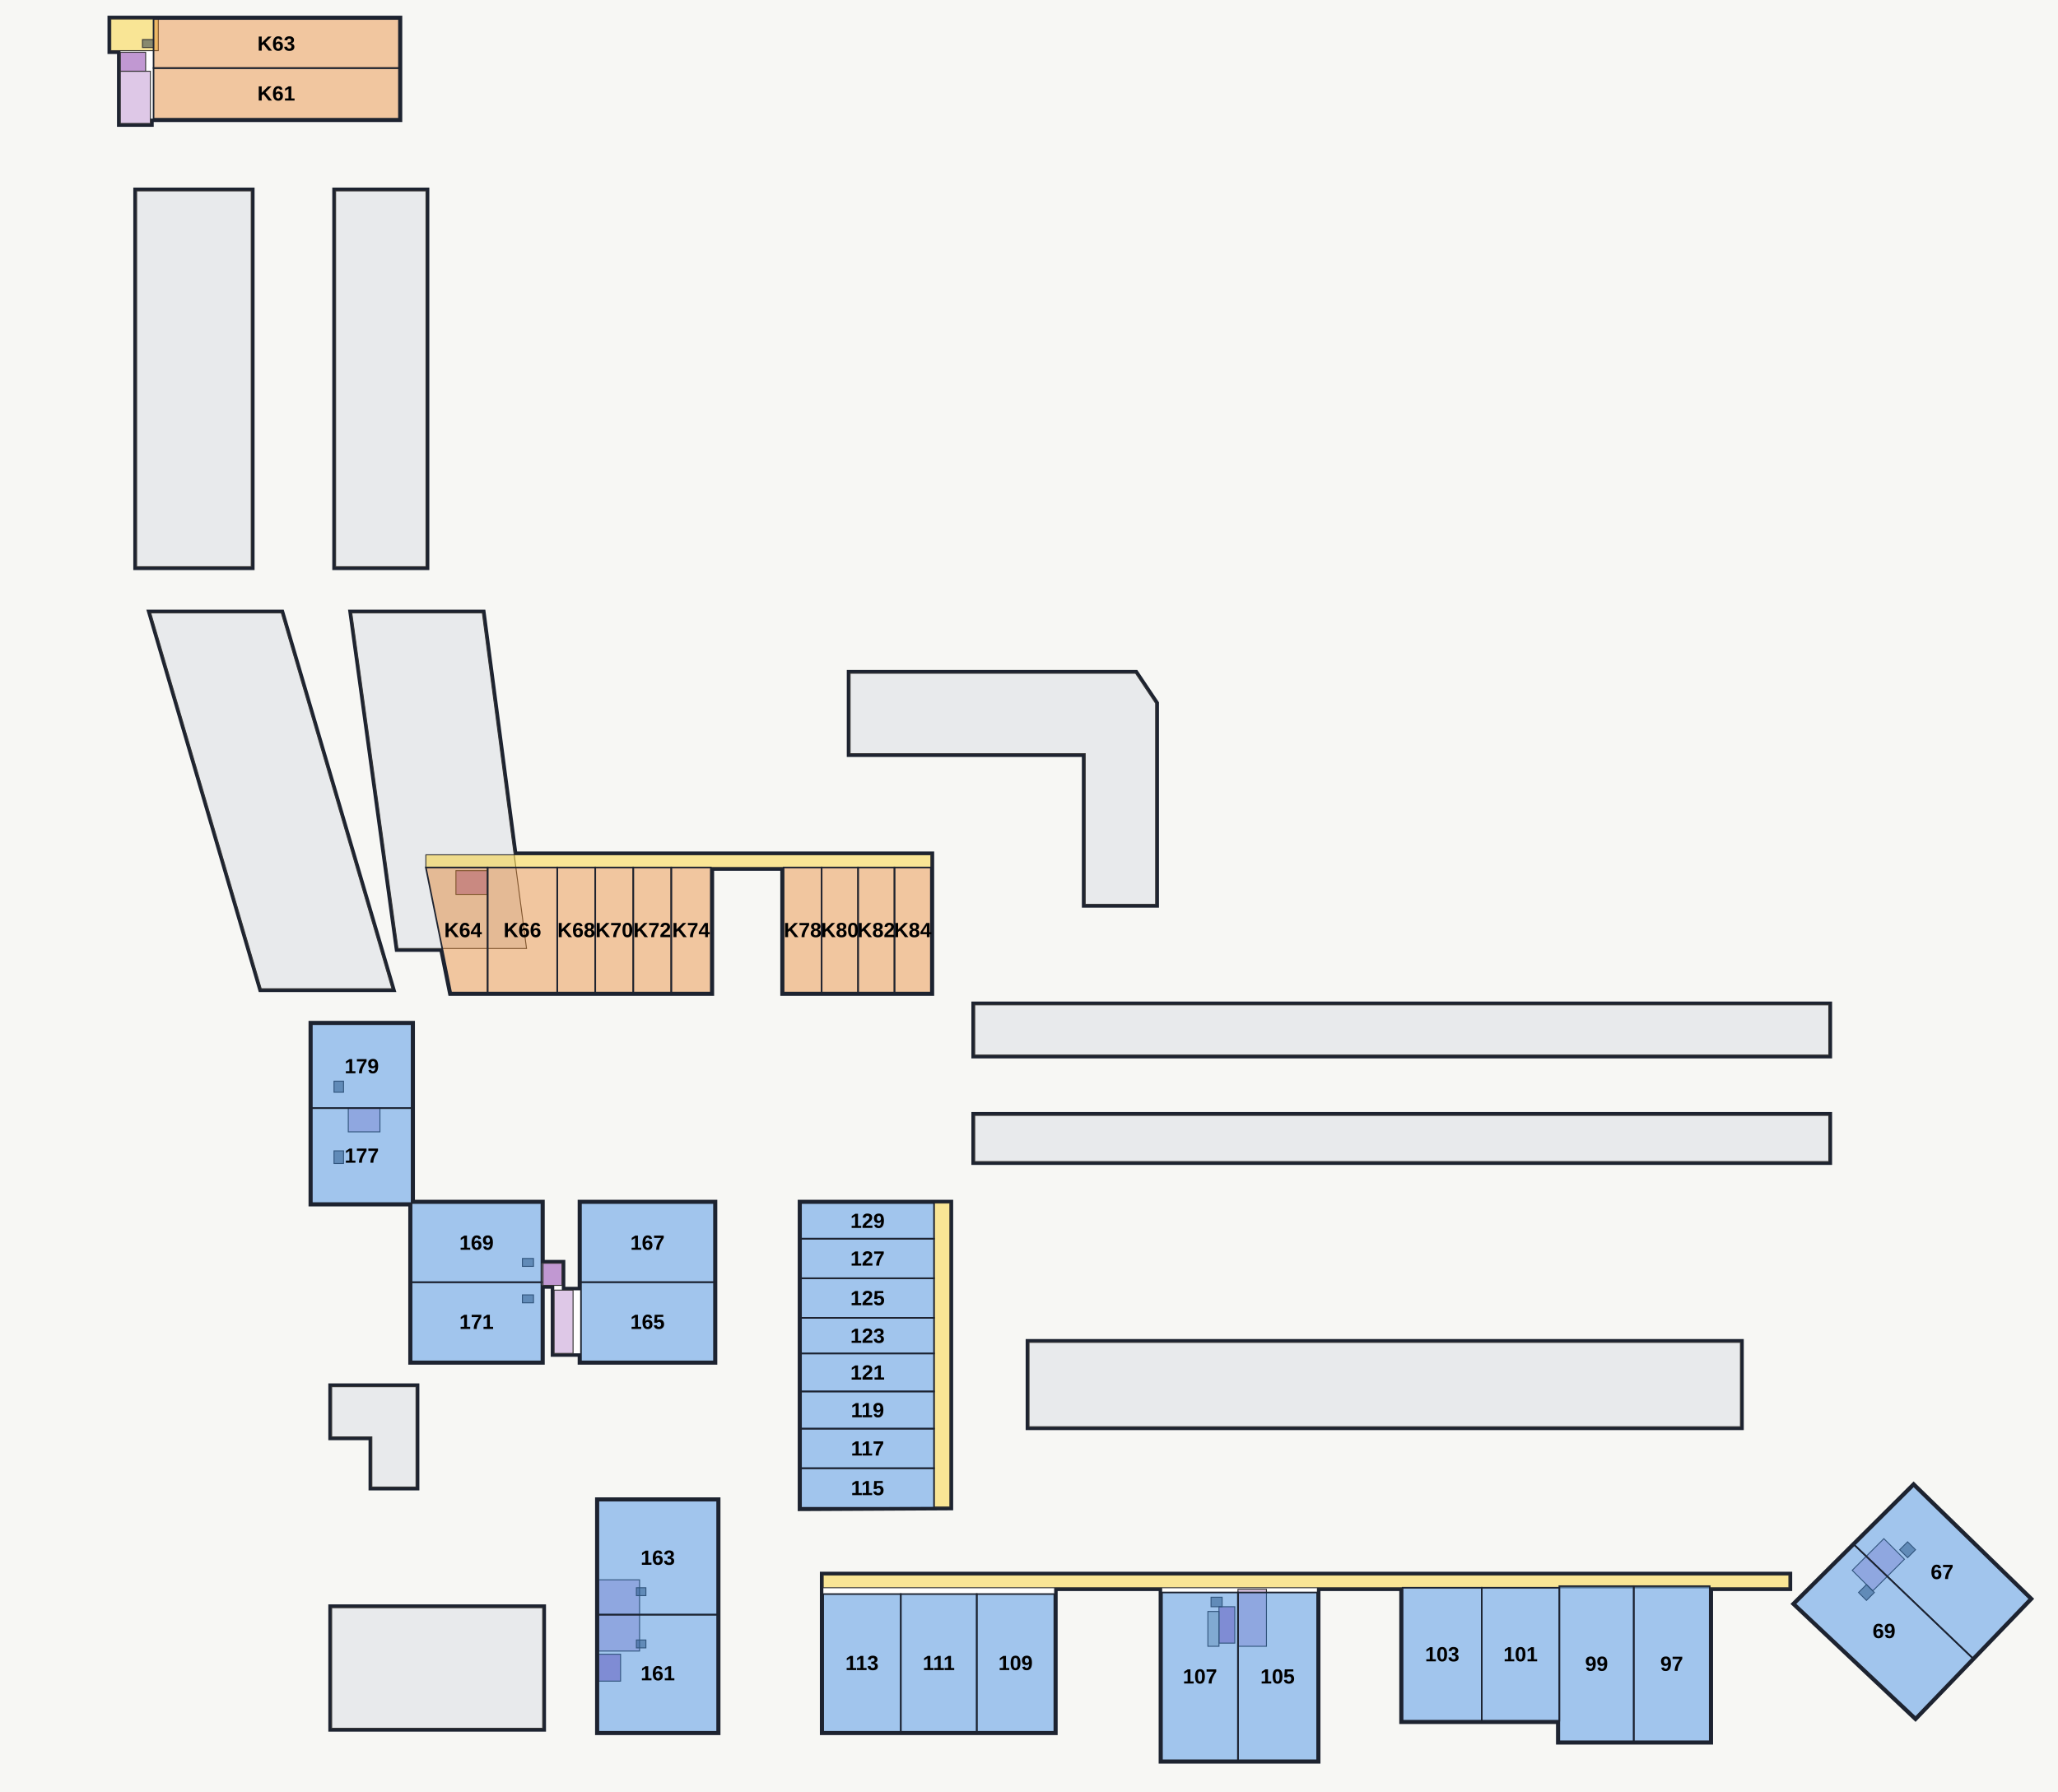
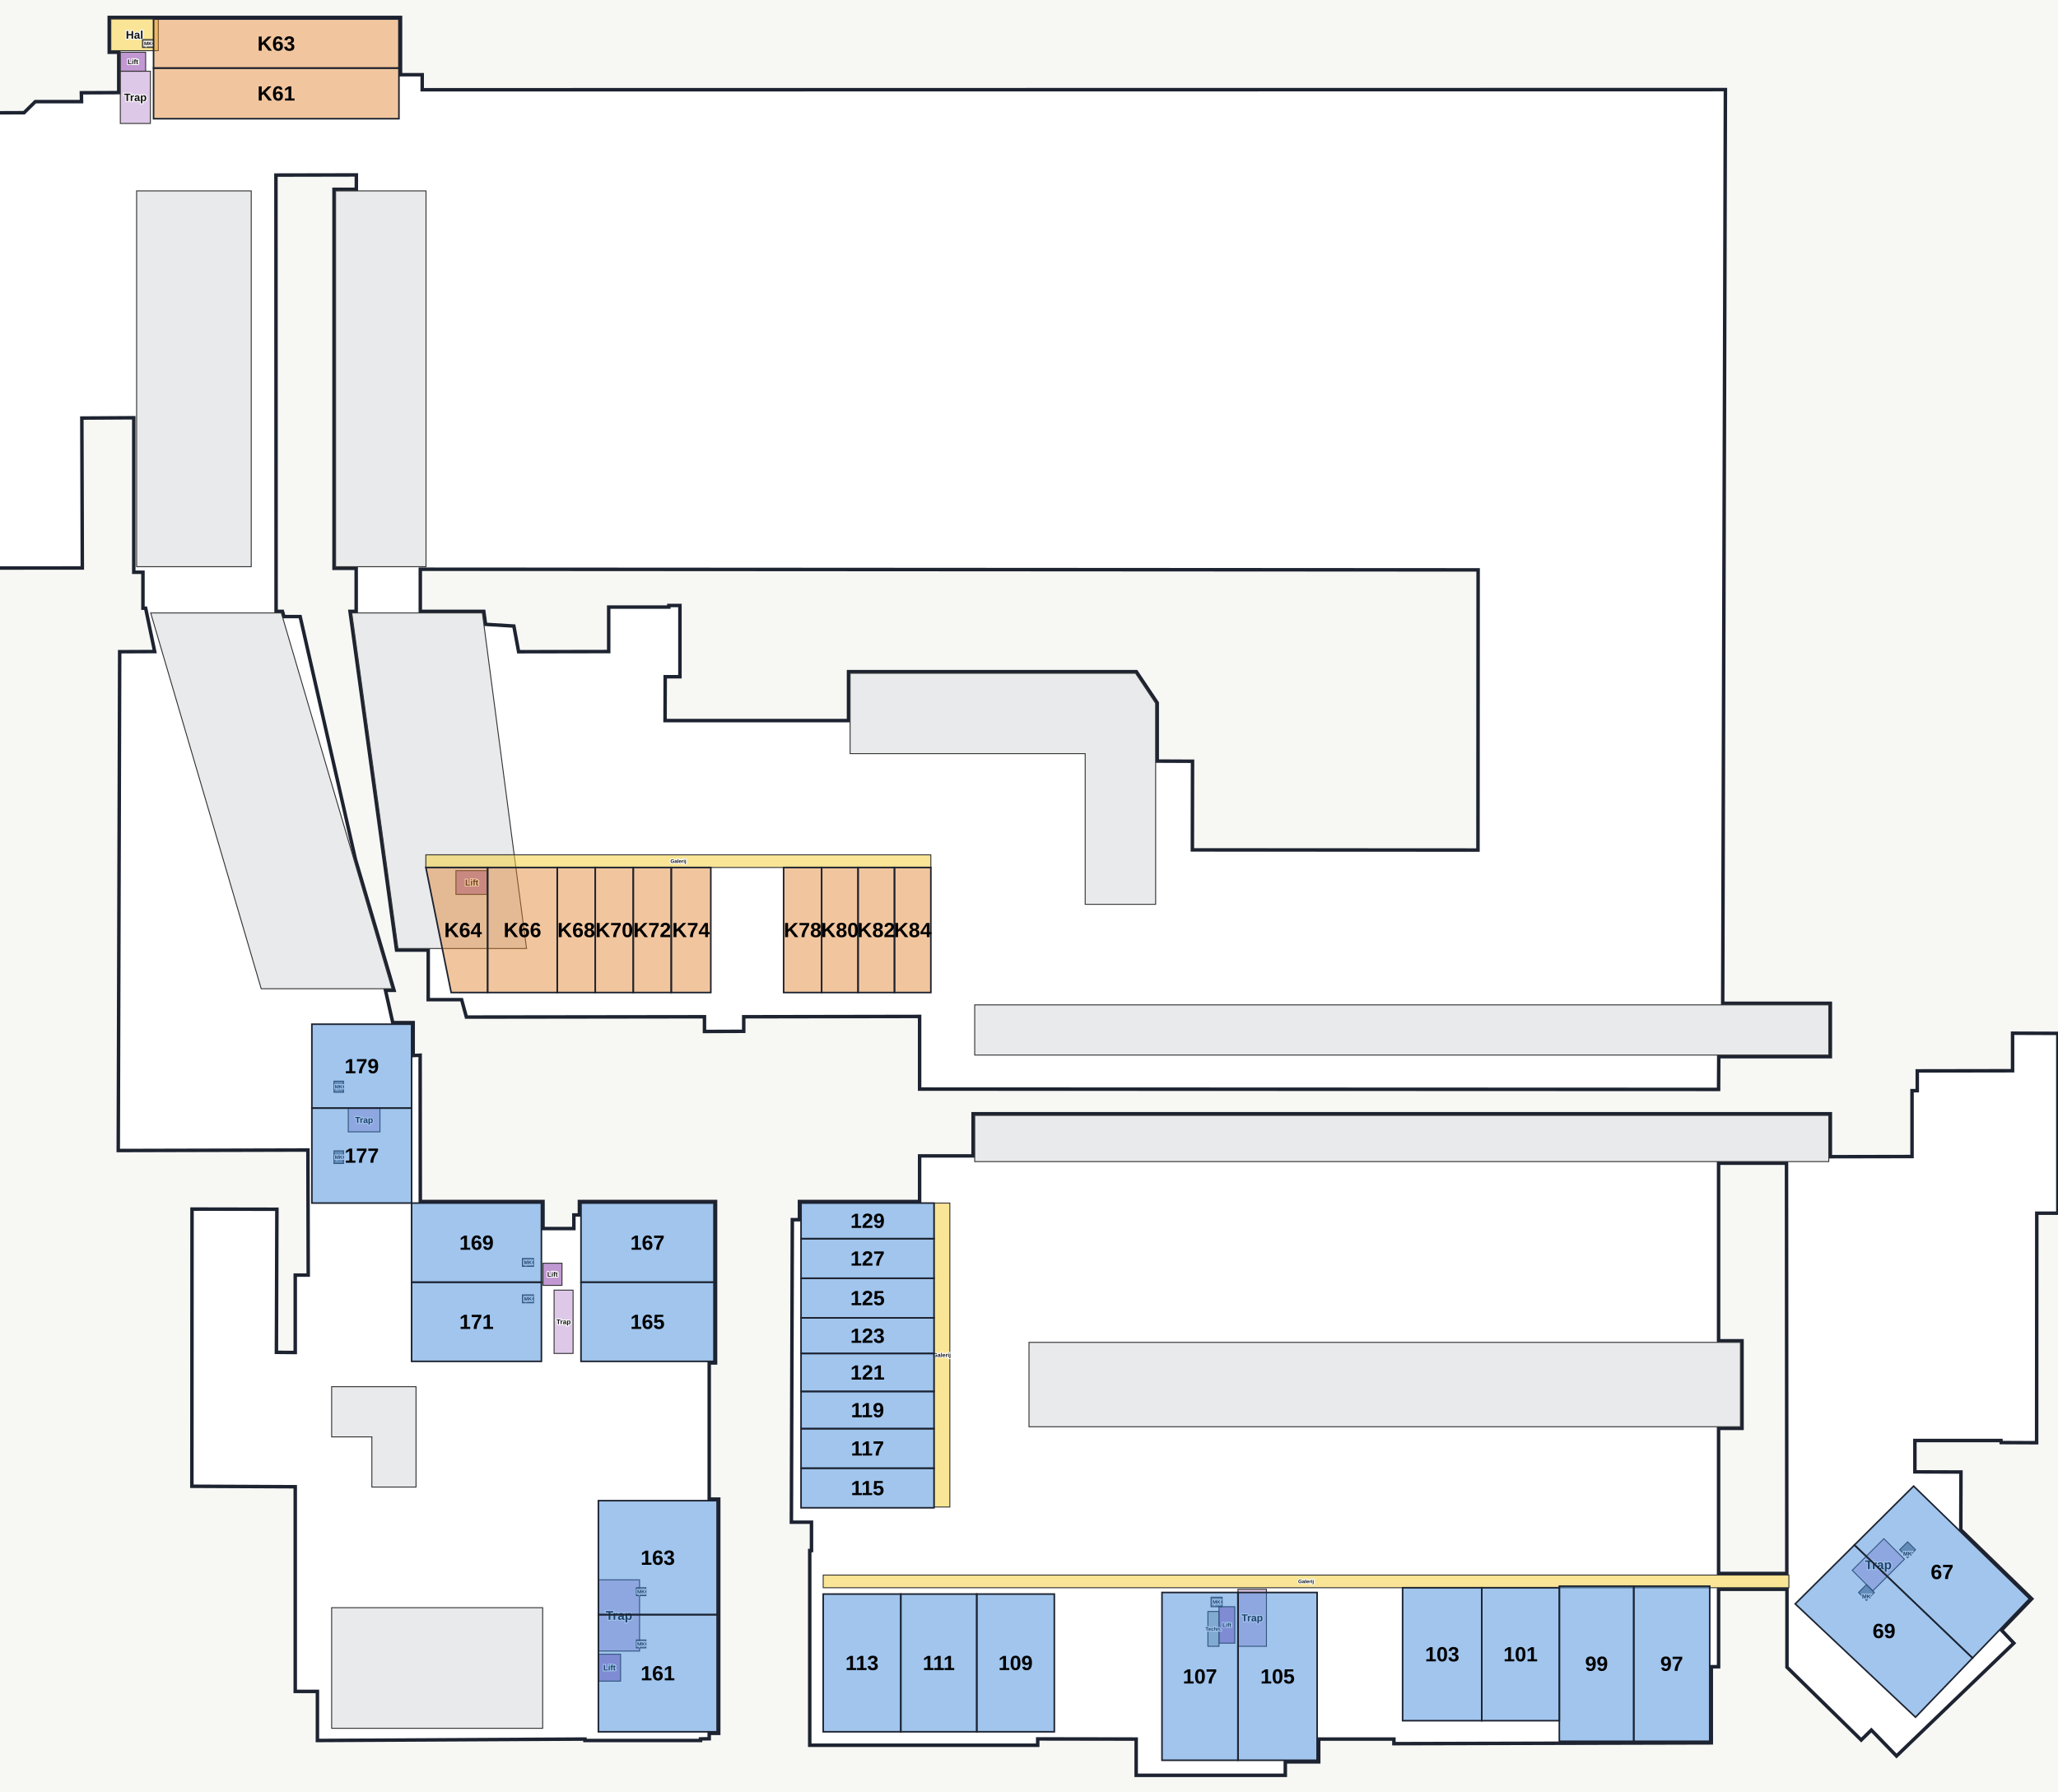
<svg xmlns="http://www.w3.org/2000/svg" viewBox="30 0 1300 1132" font-family="Arial,sans-serif">
  <rect x="30" y="0" width="1300" height="1132" fill="#f7f7f4" />
-   <path fill="#ffffff" stroke="#1d2330" stroke-width="2.2" fill-rule="evenodd" d="M1238.8,937.4 L1162.6,1013.2 L1240.0,1086.2 L1313.4,1010.0Z M1186.2,667.5 L1186.2,633.8 L644.7,633.8 L644.7,667.5Z M1186.2,703.6 L644.7,703.6 L644.7,734.8 L1186.2,734.8Z M549.0,1095.0 L697.0,1095.0 L697.0,1004.0 L763.0,1004.0 L763.0,1113.0 L863.0,1113.0 L863.0,1004.0 L915.0,1004.0 L915.0,1088.0 L1014.0,1088.0 L1014.0,1101.0 L1111.0,1101.0 L1111.0,1004.0 L1161.0,1004.0 L1161.0,994.0 L549.0,994.0Z M1130.4,902.3 L1130.4,847.0 L679.0,847.0 L679.0,902.3Z M566.0,424.3 L566.0,477.1 L714.5,477.1 L714.5,572.3 L761.0,572.3 L761.0,444.0 L747.8,424.3Z M535.0,953.5 L631.0,953.0 L631.0,759.0 L535.0,759.0Z M314.2,628.0 L480.0,628.0 L480.0,549.0 L524.0,549.0 L524.0,628.0 L619.0,628.0 L619.0,539.0 L355.7,539.0 L335.6,386.2 L251.1,386.2 L280.5,600.2 L308.6,600.2Z M407.0,947.0 L407.0,1095.0 L484.0,1095.0 L484.0,947.0Z M226.0,761.0 L289.0,761.0 L289.0,861.0 L373.0,861.0 L373.0,813.0 L379.0,813.0 L379.0,856.0 L396.0,856.0 L396.0,861.0 L482.0,861.0 L482.0,759.0 L396.0,759.0 L396.0,814.0 L386.0,814.0 L386.0,797.0 L373.0,797.0 L373.0,759.0 L291.0,759.0 L291.0,646.0 L226.0,646.0Z M373.8,1092.8 L373.8,1014.6 L238.5,1014.6 L238.5,1092.8Z M300.1,119.6 L241.0,119.6 L241.0,359.0 L300.1,359.0Z M238.5,875.0 L238.5,908.7 L263.9,908.7 L263.9,940.4 L293.8,940.4 L293.8,875.0Z M126.0,79.0 L126.0,76.0 L283.0,76.0 L283.0,11.0 L99.0,11.0 L99.0,33.0 L105.0,33.0 L105.0,79.0Z M278.9,625.6 L208.4,386.2 L123.9,386.2 L194.3,625.6Z M189.7,359.0 L189.7,119.6 L115.3,119.6 L115.3,359.0Z" />
+   <path fill="#ffffff" stroke="#1d2330" stroke-width="2.2" fill-rule="evenodd" d="M530.5,770.5 L529.9,961.6 L542.6,961.6 L542.6,979.5 L541.5,979.5 L541.5,1102.5 L685.5,1102.5 L685.5,1098.5 L747.7,1098.6 L747.7,1121.5 L841.9,1121.5 L841.9,1113.0 L863.0,1113.0 L863.0,1098.6 L910.5,1098.6 L910.5,1101.5 L1111.0,1101.0 L1111.0,1052.9 L1115.6,1052.9 L1115.6,1004.0 L1158.8,1004.0 L1158.8,1053.2 L1205.7,1099.2 L1212.1,1092.9 L1228.0,1109.3 L1302.1,1038.0 L1294.3,1029.8 L1313.4,1010.0 L1268.6,966.4 L1268.7,929.9 L1239.6,929.8 L1239.6,910.0 L1294.0,910.0 L1294.1,911.3 L1316.5,911.4 L1316.6,766.4 L1329.9,766.4 L1329.9,652.8 L1301.3,652.7 L1301.3,676.4 L1241.1,676.5 L1241.1,689.0 L1237.8,689.0 L1237.8,730.6 L1186.2,730.7 L1186.2,703.6 L644.7,703.6 L644.7,730.2 L610.9,730.2 L610.9,759.0 L535.0,759.0 L535.0,770.5Z M1158.7,994.0 L1115.6,994.0 L1115.6,902.3 L1130.4,902.3 L1130.4,847.0 L1115.6,847.0 L1115.6,734.8 L1158.5,734.8Z M81.4,58.6 L81.5,64.2 L52.3,64.2 L45.2,71.2 L18.4,71.3 L-5.6,47.4 L-71.8,113.7 L-71.8,313.5 L-57.0,313.5 L-57.1,336.0 L-71.8,336.0 L-71.7,344.1 L-73.9,344.1 L-73.9,352.4 L-70.7,357.2 L-65.2,358.9 L82.0,358.8 L81.7,264.1 L114.5,263.9 L114.5,361.5 L120.3,361.5 L120.3,384.2 L122.0,384.2 L127.7,411.6 L105.6,411.7 L104.7,726.8 L224.5,726.5 L224.7,805.5 L216.5,805.5 L216.5,854.4 L204.6,854.3 L204.9,763.9 L151.3,763.8 L151.2,938.9 L216.5,939.2 L216.5,1068.5 L230.5,1068.5 L230.5,1099.5 L399.5,1098.6 L399.5,1099.5 L472.5,1099.5 L472.5,1098.5 L478.0,1098.4 L478.0,1095.0 L484.0,1095.0 L484.0,947.0 L478.0,947.0 L478.0,861.0 L482.0,861.0 L482.0,759.0 L396.0,759.0 L396.0,767.5 L392.5,767.5 L392.5,776.1 L373.0,776.1 L373.0,759.0 L295.5,759.0 L295.4,666.6 L291.0,666.8 L291.0,646.0 L278.1,646.0 L273.5,625.6 L278.9,625.6 L254.5,542.7 L219.6,389.5 L209.4,389.5 L208.4,386.2 L204.4,386.2 L204.3,110.6 L255.1,110.5 L255.1,119.6 L241.0,119.6 L241.0,359.0 L255.0,359.0 L255.0,386.2 L251.1,386.2 L280.5,600.2 L300.5,600.2 L300.5,631.5 L321.6,631.5 L324.6,642.5 L475.0,642.3 L475.0,651.6 L499.8,651.5 L499.8,642.3 L610.9,642.1 L610.9,688.0 L1115.6,688.2 L1115.7,667.5 L1186.2,667.5 L1186.2,633.8 L1118.2,633.8 L1119.9,56.6 L296.7,56.7 L296.7,47.2 L283.0,47.2 L283.0,11.0 L99.0,11.0 L99.0,33.0 L105.0,33.0 L105.0,58.5Z M295.5,386.2 L295.5,359.6 L963.7,360.0 L963.6,537.0 L783.2,536.9 L783.3,480.9 L761.0,480.8 L761.0,444.0 L747.8,424.3 L566.0,424.3 L566.0,455.2 L450.1,455.2 L450.2,427.5 L459.5,427.5 L459.5,382.5 L452.5,382.5 L452.5,383.5 L414.5,383.5 L414.5,411.6 L357.6,411.7 L354.6,395.5 L336.7,394.4 L335.6,386.2Z" />
  <polygon id="2-DAK-1" points="116.3,120.6 188.7,120.6 188.7,358.0 116.3,358.0" fill="#d5d8dc" fill-opacity="0.55" stroke="#333" stroke-width="0.6" />
  <polygon id="2-DAK-2" points="242.0,120.6 299.1,120.6 299.1,358.0 242.0,358.0" fill="#d5d8dc" fill-opacity="0.55" stroke="#333" stroke-width="0.6" />
  <polygon id="2-DAK-3" points="125.2,387.2 207.7,387.2 277.6,624.6 195.0,624.6" fill="#d5d8dc" fill-opacity="0.55" stroke="#333" stroke-width="0.6" />
  <polygon id="2-DAK-4" points="252.2,387.2 334.7,387.2 362.6,599.2 281.4,599.2" fill="#d5d8dc" fill-opacity="0.55" stroke="#333" stroke-width="0.6" />
  <polygon id="2-DAK-5" points="567.0,425.3 747.3,425.3 760.0,444.3 760.0,571.3 715.5,571.3 715.5,476.1 567.0,476.1" fill="#d5d8dc" fill-opacity="0.55" stroke="#333" stroke-width="0.6" />
  <polygon id="2-DAK-6" points="645.7,634.8 1185.2,634.8 1185.2,666.5 645.7,666.5" fill="#d5d8dc" fill-opacity="0.55" stroke="#333" stroke-width="0.6" />
  <polygon id="2-DAK-7" points="645.7,704.6 1185.2,704.6 1185.2,733.8 645.7,733.8" fill="#d5d8dc" fill-opacity="0.55" stroke="#333" stroke-width="0.6" />
  <polygon id="2-DAK-8" points="680.0,848.0 1129.4,848.0 1129.4,901.3 680.0,901.3" fill="#d5d8dc" fill-opacity="0.55" stroke="#333" stroke-width="0.6" />
  <polygon id="2-DAK-9" points="239.5,876.0 292.8,876.0 292.8,939.4 264.9,939.4 264.9,907.7 239.5,907.7" fill="#d5d8dc" fill-opacity="0.55" stroke="#333" stroke-width="0.6" />
  <polygon id="2-DAK-10" points="239.5,1015.6 372.8,1015.6 372.8,1091.8 239.5,1091.8" fill="#d5d8dc" fill-opacity="0.55" stroke="#333" stroke-width="0.6" />
  <polygon id="2-K61-HAL" points="100,12 130,12 130,32 100,32" fill="#f4d03f" fill-opacity="0.55" stroke="#333" stroke-width="0.6" />
+   <text x="115.0" y="22.0" font-size="7.1" font-weight="700" text-anchor="middle" dominant-baseline="central" fill="#111" stroke="#fff" stroke-width="1.2" paint-order="stroke">Hal</text>
  <polygon id="2-K61-MK" points="120,25 127,25 127,30 120,30" fill="#2c3e50" fill-opacity="0.55" stroke="#333" stroke-width="0.6" />
+   <text x="123.5" y="27.5" font-size="3.2" font-weight="700" text-anchor="middle" dominant-baseline="central" fill="#111" stroke="#fff" stroke-width="1.2" paint-order="stroke">MK</text>
  <polygon id="2-K61-LIFT" points="106,33 122,33 122,45 106,45" fill="#8e44ad" fill-opacity="0.55" stroke="#333" stroke-width="0.6" />
+   <text x="114.0" y="39.0" font-size="4.3" font-weight="700" text-anchor="middle" dominant-baseline="central" fill="#111" stroke="#fff" stroke-width="1.2" paint-order="stroke">Lift</text>
  <polygon id="2-K61-TRAP" points="106,45 125,45 125,78 106,78" fill="#c39bd3" fill-opacity="0.55" stroke="#333" stroke-width="0.6" />
+   <text x="115.5" y="61.5" font-size="6.8" font-weight="700" text-anchor="middle" dominant-baseline="central" fill="#111" stroke="#fff" stroke-width="1.2" paint-order="stroke">Trap</text>
  <polygon id="2-225-LIFT" points="318,550 338,550 338,565 318,565" fill="#8e44ad" fill-opacity="0.55" stroke="#333" stroke-width="0.6" />
+   <text x="328.0" y="557.5" font-size="5.4" font-weight="700" text-anchor="middle" dominant-baseline="central" fill="#111" stroke="#fff" stroke-width="1.2" paint-order="stroke">Lift</text>
  <polygon id="2-183-TRAP" points="250,700 270,700 270,715 250,715" fill="#c39bd3" fill-opacity="0.55" stroke="#333" stroke-width="0.6" />
+   <text x="260.0" y="707.5" font-size="5.4" font-weight="700" text-anchor="middle" dominant-baseline="central" fill="#111" stroke="#fff" stroke-width="1.2" paint-order="stroke">Trap</text>
  <polygon id="2-183-MK1" points="241,683 247,683 247,690 241,690" fill="#2c3e50" fill-opacity="0.55" stroke="#333" stroke-width="0.6" />
+   <text x="244.0" y="686.5" font-size="3.2" font-weight="700" text-anchor="middle" dominant-baseline="central" fill="#111" stroke="#fff" stroke-width="1.2" paint-order="stroke">MK</text>
  <polygon id="2-183-MK2" points="241,727 247,727 247,735 241,735" fill="#2c3e50" fill-opacity="0.55" stroke="#333" stroke-width="0.6" />
+   <text x="244.0" y="731.0" font-size="3.2" font-weight="700" text-anchor="middle" dominant-baseline="central" fill="#111" stroke="#fff" stroke-width="1.2" paint-order="stroke">MK</text>
  <polygon id="2-194-LIFT" points="373,798 385,798 385,812 373,812" fill="#8e44ad" fill-opacity="0.55" stroke="#333" stroke-width="0.6" />
+   <text x="379.0" y="805.0" font-size="4.3" font-weight="700" text-anchor="middle" dominant-baseline="central" fill="#111" stroke="#fff" stroke-width="1.2" paint-order="stroke">Lift</text>
  <polygon id="2-194-TRAP" points="380,815 392,815 392,855 380,855" fill="#c39bd3" fill-opacity="0.55" stroke="#333" stroke-width="0.6" />
+   <text x="386.0" y="835.0" font-size="4.3" font-weight="700" text-anchor="middle" dominant-baseline="central" fill="#111" stroke="#fff" stroke-width="1.2" paint-order="stroke">Trap</text>
  <polygon id="2-194-MK1" points="360,795 367,795 367,800 360,800" fill="#2c3e50" fill-opacity="0.55" stroke="#333" stroke-width="0.6" />
+   <text x="363.5" y="797.5" font-size="3.2" font-weight="700" text-anchor="middle" dominant-baseline="central" fill="#111" stroke="#fff" stroke-width="1.2" paint-order="stroke">MK</text>
  <polygon id="2-194-MK2" points="360,818 367,818 367,823 360,823" fill="#2c3e50" fill-opacity="0.55" stroke="#333" stroke-width="0.6" />
+   <text x="363.5" y="820.5" font-size="3.2" font-weight="700" text-anchor="middle" dominant-baseline="central" fill="#111" stroke="#fff" stroke-width="1.2" paint-order="stroke">MK</text>
  <polygon id="2-200-TRAP" points="408,998 434,998 434,1043 408,1043" fill="#c39bd3" fill-opacity="0.55" stroke="#333" stroke-width="0.6" />
+   <text x="421.0" y="1020.5" font-size="8.0" font-weight="700" text-anchor="middle" dominant-baseline="central" fill="#111" stroke="#fff" stroke-width="1.2" paint-order="stroke">Trap</text>
  <polygon id="2-200-LIFT" points="408,1045 422,1045 422,1062 408,1062" fill="#8e44ad" fill-opacity="0.55" stroke="#333" stroke-width="0.6" />
+   <text x="415.0" y="1053.5" font-size="5.0" font-weight="700" text-anchor="middle" dominant-baseline="central" fill="#111" stroke="#fff" stroke-width="1.2" paint-order="stroke">Lift</text>
  <polygon id="2-200-MK1" points="432,1003 438,1003 438,1008 432,1008" fill="#2c3e50" fill-opacity="0.55" stroke="#333" stroke-width="0.6" />
+   <text x="435.0" y="1005.5" font-size="3.2" font-weight="700" text-anchor="middle" dominant-baseline="central" fill="#111" stroke="#fff" stroke-width="1.2" paint-order="stroke">MK</text>
  <polygon id="2-200-MK2" points="432,1036 438,1036 438,1041 432,1041" fill="#2c3e50" fill-opacity="0.55" stroke="#333" stroke-width="0.6" />
+   <text x="435.0" y="1038.5" font-size="3.2" font-weight="700" text-anchor="middle" dominant-baseline="central" fill="#111" stroke="#fff" stroke-width="1.2" paint-order="stroke">MK</text>
  <polygon id="2-244-LIFT" points="800,1015 810,1015 810,1038 800,1038" fill="#8e44ad" fill-opacity="0.55" stroke="#333" stroke-width="0.6" />
+   <text x="805.0" y="1026.5" font-size="3.6" font-weight="700" text-anchor="middle" dominant-baseline="central" fill="#111" stroke="#fff" stroke-width="1.2" paint-order="stroke">Lift</text>
  <polygon id="2-244-SCH" points="793,1018 800,1018 800,1040 793,1040" fill="#95a5a6" fill-opacity="0.55" stroke="#333" stroke-width="0.6" />
+   <text x="796.5" y="1029.0" font-size="3.2" font-weight="700" text-anchor="middle" dominant-baseline="central" fill="#111" stroke="#fff" stroke-width="1.2" paint-order="stroke">Techn.</text>
  <polygon id="2-244-MK" points="795,1009 802,1009 802,1015 795,1015" fill="#2c3e50" fill-opacity="0.55" stroke="#333" stroke-width="0.6" />
+   <text x="798.5" y="1012.0" font-size="3.2" font-weight="700" text-anchor="middle" dominant-baseline="central" fill="#111" stroke="#fff" stroke-width="1.2" paint-order="stroke">MK</text>
  <polygon id="2-244-TRAP" points="812,1004 830,1004 830,1040 812,1040" fill="#c39bd3" fill-opacity="0.55" stroke="#333" stroke-width="0.6" />
+   <text x="821.0" y="1022.0" font-size="6.4" font-weight="700" text-anchor="middle" dominant-baseline="central" fill="#111" stroke="#fff" stroke-width="1.2" paint-order="stroke">Trap</text>
  <polygon id="2-262-TRAP" points="1200,992 1220,972 1233,985 1213,1005" fill="#c39bd3" fill-opacity="0.55" stroke="#333" stroke-width="0.6" />
+   <text x="1216.5" y="988.5" font-size="8.0" font-weight="700" text-anchor="middle" dominant-baseline="central" fill="#111" stroke="#fff" stroke-width="1.2" paint-order="stroke">Trap</text>
  <polygon id="2-262-MK1" points="1230,979 1235,974 1240,979 1235,984" fill="#2c3e50" fill-opacity="0.55" stroke="#333" stroke-width="0.6" />
+   <text x="1235.0" y="981.5" font-size="3.6" font-weight="700" text-anchor="middle" dominant-baseline="central" fill="#111" stroke="#fff" stroke-width="1.2" paint-order="stroke">MK</text>
  <polygon id="2-262-MK2" points="1204,1006 1209,1001 1214,1006 1209,1011" fill="#2c3e50" fill-opacity="0.55" stroke="#333" stroke-width="0.6" />
+   <text x="1209.0" y="1008.5" font-size="3.6" font-weight="700" text-anchor="middle" dominant-baseline="central" fill="#111" stroke="#fff" stroke-width="1.2" paint-order="stroke">MK</text>
  <polygon id="2-GAL-K" points="299,540 618,540 618,548 299,548" fill="#f4d03f" fill-opacity="0.55" stroke="#333" stroke-width="0.6" />
+   <text x="458.5" y="544.0" font-size="3.2" font-weight="700" text-anchor="middle" dominant-baseline="central" fill="#111" stroke="#fff" stroke-width="1.2" paint-order="stroke">Galerij</text>
  <polygon id="2-GAL-S" points="620,760 630,760 630,952 620,952" fill="#f4d03f" fill-opacity="0.55" stroke="#333" stroke-width="0.6" />
+   <text x="625.0" y="856.0" font-size="3.6" font-weight="700" text-anchor="middle" dominant-baseline="central" fill="#111" stroke="#fff" stroke-width="1.2" paint-order="stroke">Galerij</text>
  <polygon id="2-GAL-O" points="550,995 1160,995 1160,1003 550,1003" fill="#f4d03f" fill-opacity="0.55" stroke="#333" stroke-width="0.6" />
+   <text x="855.0" y="999.0" font-size="3.2" font-weight="700" text-anchor="middle" dominant-baseline="central" fill="#111" stroke="#fff" stroke-width="1.2" paint-order="stroke">Galerij</text>
  <polygon id="S177" points="227,700 290,700 290,760 227,760" fill="#2f7fd8" fill-opacity="0.45" stroke="#1d2330" stroke-width="1" />
  <text x="258.5" y="730.0" font-size="13" font-weight="700" text-anchor="middle" dominant-baseline="central">177</text>
  <polygon id="S179" points="227,647 290,647 290,700 227,700" fill="#2f7fd8" fill-opacity="0.45" stroke="#1d2330" stroke-width="1" />
  <text x="258.5" y="673.5" font-size="13" font-weight="700" text-anchor="middle" dominant-baseline="central">179</text>
  <polygon id="S171" points="290,810 372,810 372,860 290,860" fill="#2f7fd8" fill-opacity="0.45" stroke="#1d2330" stroke-width="1" />
  <text x="331.0" y="835.0" font-size="13" font-weight="700" text-anchor="middle" dominant-baseline="central">171</text>
  <polygon id="S169" points="290,760 372,760 372,810 290,810" fill="#2f7fd8" fill-opacity="0.45" stroke="#1d2330" stroke-width="1" />
  <text x="331.0" y="785.0" font-size="13" font-weight="700" text-anchor="middle" dominant-baseline="central">169</text>
  <polygon id="S167" points="397,760 481,760 481,810 397,810" fill="#2f7fd8" fill-opacity="0.45" stroke="#1d2330" stroke-width="1" />
  <text x="439.0" y="785.0" font-size="13" font-weight="700" text-anchor="middle" dominant-baseline="central">167</text>
  <polygon id="S165" points="397,810 481,810 481,860 397,860" fill="#2f7fd8" fill-opacity="0.45" stroke="#1d2330" stroke-width="1" />
  <text x="439.0" y="835.0" font-size="13" font-weight="700" text-anchor="middle" dominant-baseline="central">165</text>
  <polygon id="S161" points="408,1020 483,1020 483,1094 408,1094" fill="#2f7fd8" fill-opacity="0.45" stroke="#1d2330" stroke-width="1" />
  <text x="445.5" y="1057.0" font-size="13" font-weight="700" text-anchor="middle" dominant-baseline="central">161</text>
  <polygon id="S163" points="408,948 483,948 483,1020 408,1020" fill="#2f7fd8" fill-opacity="0.45" stroke="#1d2330" stroke-width="1" />
  <text x="445.5" y="984.0" font-size="13" font-weight="700" text-anchor="middle" dominant-baseline="central">163</text>
  <polygon id="K61" points="127,43 282,43 282,75 127,75" fill="#e0812b" fill-opacity="0.45" stroke="#1d2330" stroke-width="1" />
  <text x="204.5" y="59.0" font-size="13" font-weight="700" text-anchor="middle" dominant-baseline="central">K61</text>
  <polygon id="K63" points="127,12 282,12 282,43 127,43" fill="#e0812b" fill-opacity="0.45" stroke="#1d2330" stroke-width="1" />
  <text x="204.5" y="27.5" font-size="13" font-weight="700" text-anchor="middle" dominant-baseline="central">K63</text>
  <polygon id="K84" points="595,548 618,548 618,627 595,627" fill="#e0812b" fill-opacity="0.45" stroke="#1d2330" stroke-width="1" />
  <text x="606.5" y="587.5" font-size="13" font-weight="700" text-anchor="middle" dominant-baseline="central">K84</text>
  <polygon id="K82" points="572,548 595,548 595,627 572,627" fill="#e0812b" fill-opacity="0.45" stroke="#1d2330" stroke-width="1" />
  <text x="583.5" y="587.5" font-size="13" font-weight="700" text-anchor="middle" dominant-baseline="central">K82</text>
  <polygon id="K80" points="549,548 572,548 572,627 549,627" fill="#e0812b" fill-opacity="0.45" stroke="#1d2330" stroke-width="1" />
  <text x="560.5" y="587.5" font-size="13" font-weight="700" text-anchor="middle" dominant-baseline="central">K80</text>
  <polygon id="K78" points="525,548 549,548 549,627 525,627" fill="#e0812b" fill-opacity="0.45" stroke="#1d2330" stroke-width="1" />
  <text x="537.0" y="587.5" font-size="13" font-weight="700" text-anchor="middle" dominant-baseline="central">K78</text>
  <polygon id="K74" points="454,548 479,548 479,627 454,627" fill="#e0812b" fill-opacity="0.45" stroke="#1d2330" stroke-width="1" />
  <text x="466.5" y="587.5" font-size="13" font-weight="700" text-anchor="middle" dominant-baseline="central">K74</text>
  <polygon id="K72" points="430,548 454,548 454,627 430,627" fill="#e0812b" fill-opacity="0.45" stroke="#1d2330" stroke-width="1" />
  <text x="442.0" y="587.5" font-size="13" font-weight="700" text-anchor="middle" dominant-baseline="central">K72</text>
  <polygon id="K70" points="406,548 430,548 430,627 406,627" fill="#e0812b" fill-opacity="0.45" stroke="#1d2330" stroke-width="1" />
  <text x="418.0" y="587.5" font-size="13" font-weight="700" text-anchor="middle" dominant-baseline="central">K70</text>
  <polygon id="K68" points="382,548 406,548 406,627 382,627" fill="#e0812b" fill-opacity="0.45" stroke="#1d2330" stroke-width="1" />
  <text x="394.0" y="587.5" font-size="13" font-weight="700" text-anchor="middle" dominant-baseline="central">K68</text>
  <polygon id="K66" points="338,548 382,548 382,627 338,627" fill="#e0812b" fill-opacity="0.45" stroke="#1d2330" stroke-width="1" />
  <text x="360.0" y="587.5" font-size="13" font-weight="700" text-anchor="middle" dominant-baseline="central">K66</text>
  <polygon id="K64" points="299,548 338,548 338,627 315,627" fill="#e0812b" fill-opacity="0.45" stroke="#1d2330" stroke-width="1" />
  <text x="322.5" y="587.5" font-size="13" font-weight="700" text-anchor="middle" dominant-baseline="central">K64</text>
  <polygon id="S115" points="536,927.5 620,927.5 620,952.5 536,952.5" fill="#2f7fd8" fill-opacity="0.45" stroke="#1d2330" stroke-width="1" />
  <text x="578.0" y="940.0" font-size="13" font-weight="700" text-anchor="middle" dominant-baseline="central">115</text>
  <polygon id="S117" points="536,902.5 620,902.5 620,927.5 536,927.5" fill="#2f7fd8" fill-opacity="0.45" stroke="#1d2330" stroke-width="1" />
  <text x="578.0" y="915.0" font-size="13" font-weight="700" text-anchor="middle" dominant-baseline="central">117</text>
  <polygon id="S119" points="536,879 620,879 620,902.5 536,902.5" fill="#2f7fd8" fill-opacity="0.45" stroke="#1d2330" stroke-width="1" />
  <text x="578.0" y="890.8" font-size="13" font-weight="700" text-anchor="middle" dominant-baseline="central">119</text>
  <polygon id="S121" points="536,855 620,855 620,879 536,879" fill="#2f7fd8" fill-opacity="0.45" stroke="#1d2330" stroke-width="1" />
  <text x="578.0" y="867.0" font-size="13" font-weight="700" text-anchor="middle" dominant-baseline="central">121</text>
  <polygon id="S123" points="536,832.5 620,832.5 620,855 536,855" fill="#2f7fd8" fill-opacity="0.45" stroke="#1d2330" stroke-width="1" />
  <text x="578.0" y="843.8" font-size="13" font-weight="700" text-anchor="middle" dominant-baseline="central">123</text>
  <polygon id="S125" points="536,807.5 620,807.5 620,832.5 536,832.5" fill="#2f7fd8" fill-opacity="0.45" stroke="#1d2330" stroke-width="1" />
  <text x="578.0" y="820.0" font-size="13" font-weight="700" text-anchor="middle" dominant-baseline="central">125</text>
  <polygon id="S127" points="536,782.5 620,782.5 620,807.5 536,807.5" fill="#2f7fd8" fill-opacity="0.45" stroke="#1d2330" stroke-width="1" />
  <text x="578.0" y="795.0" font-size="13" font-weight="700" text-anchor="middle" dominant-baseline="central">127</text>
  <polygon id="S129" points="536,760 620,760 620,782.5 536,782.5" fill="#2f7fd8" fill-opacity="0.45" stroke="#1d2330" stroke-width="1" />
  <text x="578.0" y="771.2" font-size="13" font-weight="700" text-anchor="middle" dominant-baseline="central">129</text>
  <polygon id="S109" points="647,1007 696,1007 696,1094 647,1094" fill="#2f7fd8" fill-opacity="0.45" stroke="#1d2330" stroke-width="1" />
  <text x="671.5" y="1050.5" font-size="13" font-weight="700" text-anchor="middle" dominant-baseline="central">109</text>
  <polygon id="S111" points="599,1007 647,1007 647,1094 599,1094" fill="#2f7fd8" fill-opacity="0.45" stroke="#1d2330" stroke-width="1" />
  <text x="623.0" y="1050.5" font-size="13" font-weight="700" text-anchor="middle" dominant-baseline="central">111</text>
  <polygon id="S113" points="550,1007 599,1007 599,1094 550,1094" fill="#2f7fd8" fill-opacity="0.45" stroke="#1d2330" stroke-width="1" />
  <text x="574.5" y="1050.5" font-size="13" font-weight="700" text-anchor="middle" dominant-baseline="central">113</text>
  <polygon id="S105" points="812,1006 862,1006 862,1112 812,1112" fill="#2f7fd8" fill-opacity="0.45" stroke="#1d2330" stroke-width="1" />
  <text x="837.0" y="1059.0" font-size="13" font-weight="700" text-anchor="middle" dominant-baseline="central">105</text>
  <polygon id="S107" points="764,1006 812,1006 812,1112 764,1112" fill="#2f7fd8" fill-opacity="0.45" stroke="#1d2330" stroke-width="1" />
  <text x="788.0" y="1059.0" font-size="13" font-weight="700" text-anchor="middle" dominant-baseline="central">107</text>
  <polygon id="S97" points="1062,1002 1110,1002 1110,1100 1062,1100" fill="#2f7fd8" fill-opacity="0.45" stroke="#1d2330" stroke-width="1" />
  <text x="1086.0" y="1051.0" font-size="13" font-weight="700" text-anchor="middle" dominant-baseline="central">97</text>
  <polygon id="S99" points="1015,1002 1062,1002 1062,1100 1015,1100" fill="#2f7fd8" fill-opacity="0.45" stroke="#1d2330" stroke-width="1" />
  <text x="1038.5" y="1051.0" font-size="13" font-weight="700" text-anchor="middle" dominant-baseline="central">99</text>
  <polygon id="S101" points="966,1003 1015,1003 1015,1087 966,1087" fill="#2f7fd8" fill-opacity="0.45" stroke="#1d2330" stroke-width="1" />
  <text x="990.5" y="1045.0" font-size="13" font-weight="700" text-anchor="middle" dominant-baseline="central">101</text>
  <polygon id="S103" points="916,1003 966,1003 966,1087 916,1087" fill="#2f7fd8" fill-opacity="0.45" stroke="#1d2330" stroke-width="1" />
  <text x="941.0" y="1045.0" font-size="13" font-weight="700" text-anchor="middle" dominant-baseline="central">103</text>
  <polygon id="S67" points="1201.4,976 1238.8,938.8 1312,1010 1276,1047.4" fill="#2f7fd8" fill-opacity="0.45" stroke="#1d2330" stroke-width="1" />
  <text x="1256.8" y="993.0" font-size="13" font-weight="700" text-anchor="middle" dominant-baseline="central">67</text>
  <polygon id="S69" points="1164,1013.2 1201.4,976 1276,1047.4 1240,1084.8" fill="#2f7fd8" fill-opacity="0.45" stroke="#1d2330" stroke-width="1" />
  <text x="1220.1" y="1030.3" font-size="13" font-weight="700" text-anchor="middle" dominant-baseline="central">69</text>
</svg>
